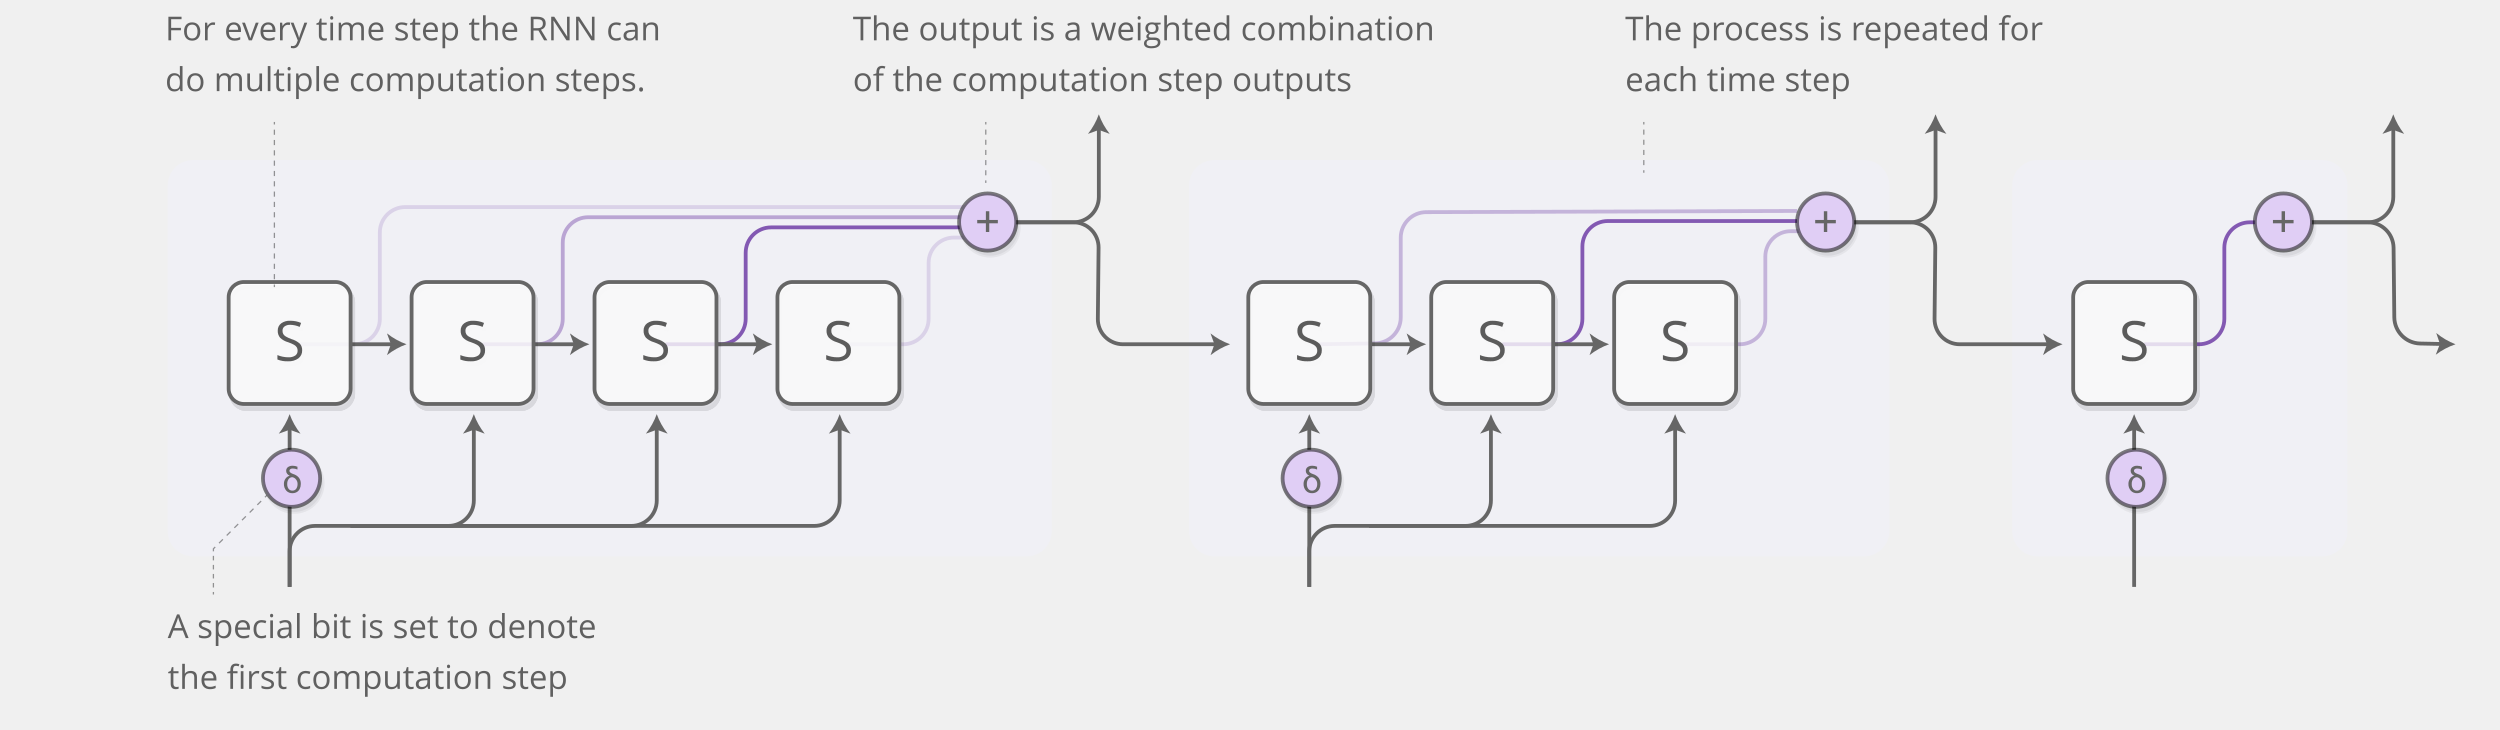
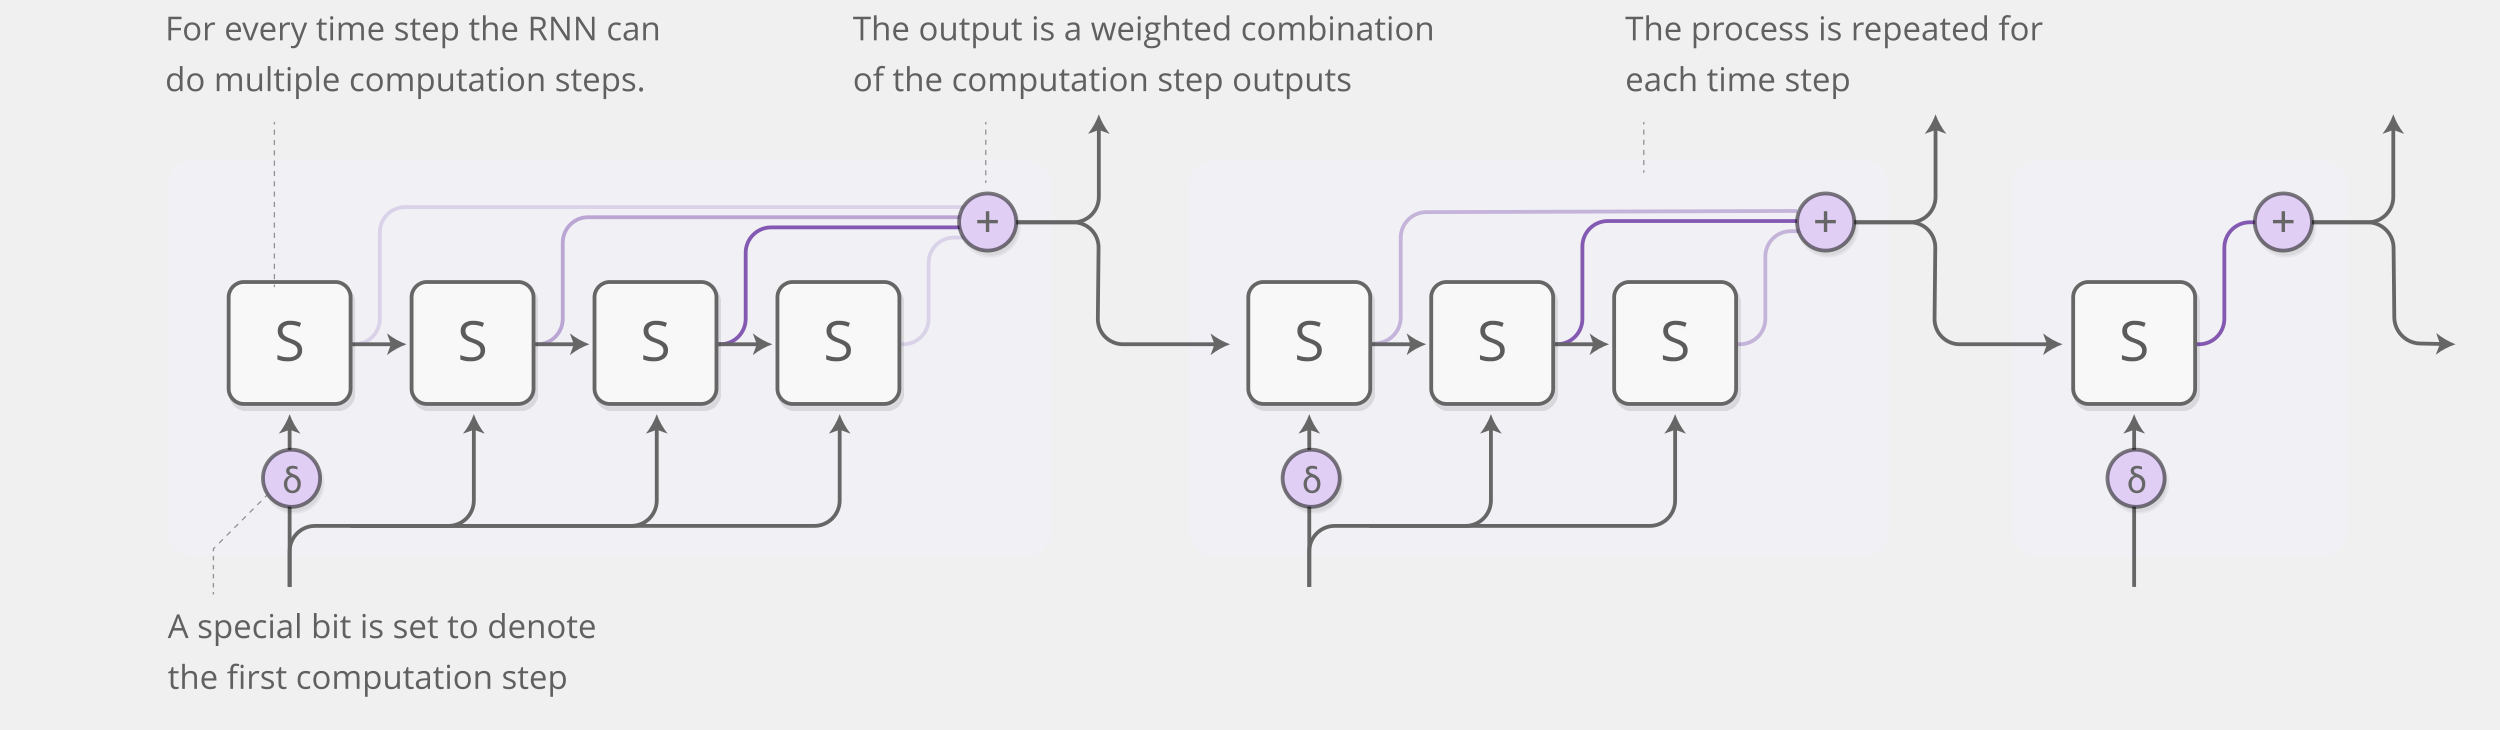
<svg xmlns="http://www.w3.org/2000/svg" xmlns:xlink="http://www.w3.org/1999/xlink" id="background" width="984" height="287" viewBox="0 0 984 287">
  <defs>
    <symbol id="rnn-bg" data-name="rnn-bg" viewBox="0 0 49.5 49.5">
      <rect x="0.75" y="0.75" width="48" height="48" rx="6" ry="6" fill="#fff" fill-opacity="0.8" stroke="#666" stroke-width="1.5" />
    </symbol>
    <symbol id="rnn-s" data-name="rnn-s" viewBox="0 0 49.5 49.5">
      <use id="rnn-bg-3" data-name="rnn-bg" width="49.5" height="49.5" xlink:href="#rnn-bg" />
      <path d="M29.68,27.61a3.81,3.81,0,0,1-1.49,3.2,6.46,6.46,0,0,1-4,1.15,10.1,10.1,0,0,1-4.25-.71V29.51a11.16,11.16,0,0,0,2.08.64,10.92,10.92,0,0,0,2.23.23,4.49,4.49,0,0,0,2.72-.69,2.25,2.25,0,0,0,.92-1.91,2.45,2.45,0,0,0-.32-1.32,3,3,0,0,0-1.08-1,15.14,15.14,0,0,0-2.31-1A7.38,7.38,0,0,1,21,22.68a4.06,4.06,0,0,1-.93-2.77A3.45,3.45,0,0,1,21.45,17,5.61,5.61,0,0,1,25,16a10.54,10.54,0,0,1,4.26.85l-0.56,1.57A9.63,9.63,0,0,0,25,17.6a3.62,3.62,0,0,0-2.24.62,2,2,0,0,0-.81,1.71,2.62,2.62,0,0,0,.3,1.32,2.8,2.8,0,0,0,1,.95,12.47,12.47,0,0,0,2.16,1A8.56,8.56,0,0,1,28.76,25,3.68,3.68,0,0,1,29.68,27.61Z" fill="#5b5b5b" />
    </symbol>
    <symbol id="op-bg" data-name="op-bg" viewBox="0 0 24 24">
      <circle cx="12" cy="12" r="11.25" fill="#e0cef5" stroke="#000" stroke-miterlimit="10" stroke-opacity="0.5" stroke-width="1.5" />
    </symbol>
    <symbol id="op-sum_2" data-name="op-sum 2" viewBox="0 0 24 24">
      <use width="24" height="24" xlink:href="#op-bg" />
      <path d="M9.88,9.08a1.77,1.77,0,0,1,.69-1.47,3,3,0,0,1,1.89-.54,4.84,4.84,0,0,1,1.87.38v1.1a5.22,5.22,0,0,0-1.88-.4,1.57,1.57,0,0,0-.93.25,0.78,0.78,0,0,0-.35.67q0,0.74,1.51,1.26a4.6,4.6,0,0,1,2.22,1.44A3.75,3.75,0,0,1,15.64,14v0.27a4.23,4.23,0,0,1-.4,1.87,3,3,0,0,1-1.15,1.28,3.29,3.29,0,0,1-1.74.45,3.08,3.08,0,0,1-2.42-1A3.86,3.86,0,0,1,9,14.22V14.13a3.42,3.42,0,0,1,.64-2A2.76,2.76,0,0,1,11.29,11v0a2.36,2.36,0,0,1-1-.75A1.76,1.76,0,0,1,9.88,9.08Zm0.42,5.2a3,3,0,0,0,.55,1.89,1.8,1.8,0,0,0,1.49.69,1.79,1.79,0,0,0,1.48-.69,3.23,3.23,0,0,0,.55-2,2.67,2.67,0,0,0-.58-1.67,2.35,2.35,0,0,0-1.43-.92,1.81,1.81,0,0,0-1.49.7A3.19,3.19,0,0,0,10.3,14.28Z" fill="#666" />
    </symbol>
    <symbol id="op-sum" data-name="op-sum" viewBox="0 0 24 24">
      <use id="op-bg-5" data-name="op-bg" width="24" height="24" xlink:href="#op-bg" />
      <path d="M7.88,12.5V11.18h3.41V7.75h1.34v3.43H16V12.5H12.62v3.42H11.29V12.5H7.88Z" fill="#666" />
    </symbol>
  </defs>
  <rect x="792" y="63" width="132" height="156" rx="10" ry="10" fill="#f0f0f5" />
-   <path d="M898,87.5H885.5a10,10,0,0,0-10,10v28a10,10,0,0,1-10,10H844" fill="none" stroke="#8359b2" stroke-miterlimit="10" stroke-width="1.5" />
+   <path d="M898,87.5H885.5a10,10,0,0,0-10,10v28a10,10,0,0,1-10,10h-1.83" fill="none" stroke="#8359b2" stroke-miterlimit="10" stroke-width="1.5" />
  <g>
    <line x1="840" y1="231" x2="840" y2="168.43" fill="none" stroke="#666" stroke-miterlimit="10" stroke-width="1.5" />
    <path d="M840,163a27.2,27.2,0,0,0,4.28,7.69L840,169.14l-4.28,1.55A27.18,27.18,0,0,0,840,163Z" fill="#666" />
  </g>
  <g>
    <path d="M900,87.5h32a10.16,10.16,0,0,1,10.11,10l0.29,27.5a10.42,10.42,0,0,0,10.1,10.21l8.57,0.18" fill="none" stroke="#666" stroke-miterlimit="10" stroke-width="1.5" />
    <path d="M966.5,135.5a27.2,27.2,0,0,0-7.78,4.12l1.64-4.25-1.46-4.31A27.18,27.18,0,0,0,966.5,135.5Z" fill="#666" />
  </g>
  <g>
    <path d="M900,87.5h32a10,10,0,0,0,10-10V50.43" fill="none" stroke="#666" stroke-miterlimit="10" stroke-width="1.5" />
    <path d="M942,45a27.2,27.2,0,0,0,4.28,7.69L942,51.14l-4.28,1.55A27.18,27.18,0,0,0,942,45Z" fill="#666" />
  </g>
  <g id="_Group_" data-name="&lt;Group&gt;">
    <g opacity="0.1">
      <rect x="817" y="113" width="48" height="48" rx="6" ry="6" opacity="0.8" />
      <rect x="817" y="113" width="48" height="48" rx="6" ry="6" fill="none" stroke="#000" stroke-width="1.5" />
      <rect x="817" y="113" width="48" height="48" rx="6" ry="6" fill="none" stroke="#000" stroke-width="1.5" />
      <rect x="817" y="113" width="48" height="48" rx="6" ry="6" fill="none" stroke="#000" stroke-width="1.5" />
      <path d="M845.93,139.86a3.81,3.81,0,0,1-1.49,3.2,6.46,6.46,0,0,1-4,1.15,10.1,10.1,0,0,1-4.25-.71v-1.74a11.16,11.16,0,0,0,2.08.64,10.92,10.92,0,0,0,2.23.23,4.49,4.49,0,0,0,2.72-.69,2.25,2.25,0,0,0,.92-1.91,2.45,2.45,0,0,0-.32-1.32,3,3,0,0,0-1.08-1,15.14,15.14,0,0,0-2.31-1,7.38,7.38,0,0,1-3.1-1.84,4.06,4.06,0,0,1-.93-2.77,3.45,3.45,0,0,1,1.35-2.86,5.61,5.61,0,0,1,3.57-1.06,10.54,10.54,0,0,1,4.26.85L845,130.66a9.63,9.63,0,0,0-3.74-.81,3.62,3.62,0,0,0-2.24.62,2,2,0,0,0-.81,1.71,2.62,2.62,0,0,0,.3,1.32,2.8,2.8,0,0,0,1,.95,12.47,12.47,0,0,0,2.16,1,8.56,8.56,0,0,1,3.37,1.87A3.68,3.68,0,0,1,845.93,139.86Z" />
    </g>
    <use width="49.5" height="49.5" transform="translate(815.25 110.25)" xlink:href="#rnn-s" />
  </g>
  <g>
    <g opacity="0.1">
      <circle cx="841.75" cy="190.25" r="11.25" />
      <circle cx="841.75" cy="190.25" r="11.25" fill="none" stroke="#000" stroke-miterlimit="10" stroke-width="1.5" opacity="0.5" />
      <path d="M839.63,187.33a1.77,1.77,0,0,1,.69-1.47,3,3,0,0,1,1.89-.54,4.84,4.84,0,0,1,1.87.38v1.1a5.22,5.22,0,0,0-1.88-.4,1.57,1.57,0,0,0-.93.25,0.78,0.78,0,0,0-.35.67q0,0.74,1.51,1.26a4.6,4.6,0,0,1,2.22,1.44,3.75,3.75,0,0,1,.74,2.26v0.27a4.23,4.23,0,0,1-.4,1.87,3,3,0,0,1-1.15,1.28,3.29,3.29,0,0,1-1.74.45,3.08,3.08,0,0,1-2.42-1,3.86,3.86,0,0,1-.9-2.66v-0.09a3.42,3.42,0,0,1,.64-2,2.76,2.76,0,0,1,1.63-1.14v0a2.36,2.36,0,0,1-1-.75A1.76,1.76,0,0,1,839.63,187.33Zm0.42,5.2a3,3,0,0,0,.55,1.89,1.94,1.94,0,0,0,3,0,3.23,3.23,0,0,0,.55-2,2.67,2.67,0,0,0-.58-1.67,2.35,2.35,0,0,0-1.43-.92,1.81,1.81,0,0,0-1.49.7A3.19,3.19,0,0,0,840.05,192.53Z" />
    </g>
    <use width="24" height="24" transform="translate(828.75 176.25)" xlink:href="#op-sum_2" />
  </g>
  <g id="_Group_2" data-name="&lt;Group&gt;">
    <g opacity="0.1">
      <circle cx="899.75" cy="89.39" r="11.25" />
      <circle cx="899.75" cy="89.39" r="11.25" fill="none" stroke="#000" stroke-miterlimit="10" stroke-width="1.5" opacity="0.5" />
      <path d="M895.63,89.88V88.57H899V85.14h1.34v3.43h3.41v1.31h-3.41V93.3H899V89.88h-3.41Z" />
    </g>
    <use width="24" height="24" transform="translate(886.75 75.39)" xlink:href="#op-sum" />
  </g>
  <g opacity="0.6">
    <text transform="translate(65 15.88)" font-size="13" font-family="Open Sans">For every time step the RNN can <tspan x="0" y="20">do multiple computation steps.</tspan>
    </text>
  </g>
  <g opacity="0.6">
    <text transform="translate(335.67 15.88)" font-size="13" font-family="Open Sans">The output is a weighted combination <tspan x="0" y="20">of the computation step outputs</tspan>
    </text>
  </g>
  <g opacity="0.6">
    <text transform="translate(639.67 15.88)" font-size="13" font-family="Open Sans">The process is repeated for <tspan x="0" y="20">each time step</tspan>
    </text>
  </g>
  <g id="_Group_3" data-name="&lt;Group&gt;">
    <rect x="468" y="63" width="275.67" height="156" rx="10" ry="10" fill="#f0f0f5" />
  </g>
-   <path d="M707.33,87h-74.5a10,10,0,0,0-10,10v28.5a10,10,0,0,1-10,10h-21.5" fill="none" stroke="#8359b2" stroke-miterlimit="10" stroke-width="1.5" />
-   <g opacity="0.4">
-     <path d="M719.33,91h-14.5a10,10,0,0,0-10,10v24.5a10,10,0,0,1-10,10h-21.5" fill="none" stroke="#8359b2" stroke-miterlimit="10" stroke-width="1.5" />
-   </g>
-   <g opacity="0.4">
-     <path d="M519.33,135.5l22-.34a10.22,10.22,0,0,0,10-10.16V93.5a10.07,10.07,0,0,1,10-10l146-.47" fill="none" stroke="#8359b2" stroke-miterlimit="10" stroke-width="1.5" />
+   <path d="M707.33,87h-74.5a10,10,0,0,0-10,10v28.5a10,10,0,0,1-10,10h-1.17" fill="none" stroke="#8359b2" stroke-miterlimit="10" stroke-width="1.5" />
+   <g opacity="0.4">
+     <path d="M719.33,91h-14.5a10,10,0,0,0-10,10v24.5a10,10,0,0,1-10,10h-1.5" fill="none" stroke="#8359b2" stroke-miterlimit="10" stroke-width="1.5" />
+   </g>
+   <g opacity="0.4">
+     <path d="M539.33,135.5l2-.34a10.22,10.22,0,0,0,10-10.16V93.5a10.07,10.07,0,0,1,10-10l146-.47" fill="none" stroke="#8359b2" stroke-miterlimit="10" stroke-width="1.5" />
  </g>
  <g>
    <line x1="515.33" y1="231" x2="515.33" y2="168.43" fill="none" stroke="#666" stroke-miterlimit="10" stroke-width="1.5" />
    <path d="M515.33,163a27.2,27.2,0,0,0,4.28,7.69l-4.28-1.55-4.28,1.55A27.18,27.18,0,0,0,515.33,163Z" fill="#666" />
  </g>
  <g>
    <path d="M515.33,231V217a10,10,0,0,1,10-10h51.5a10,10,0,0,0,10-10V168.43" fill="none" stroke="#666" stroke-miterlimit="10" stroke-width="1.5" />
    <path d="M586.83,163a27.2,27.2,0,0,0,4.28,7.69l-4.28-1.55-4.28,1.55A27.18,27.18,0,0,0,586.83,163Z" fill="#666" />
  </g>
  <g>
    <path d="M538.83,207h110.5a10,10,0,0,0,10-10V168.43" fill="none" stroke="#666" stroke-miterlimit="10" stroke-width="1.5" />
    <path d="M659.33,163a27.2,27.2,0,0,0,4.28,7.69l-4.28-1.55-4.28,1.55A27.18,27.18,0,0,0,659.33,163Z" fill="#666" />
  </g>
  <g>
    <line x1="539.33" y1="135.5" x2="555.9" y2="135.5" fill="none" stroke="#666" stroke-miterlimit="10" stroke-width="1.5" />
    <path d="M561.33,135.5a27.2,27.2,0,0,0-7.69,4.28l1.55-4.28-1.55-4.28A27.17,27.17,0,0,0,561.33,135.5Z" fill="#666" />
  </g>
  <g>
    <line x1="611.33" y1="135.5" x2="627.9" y2="135.5" fill="none" stroke="#666" stroke-miterlimit="10" stroke-width="1.5" />
    <path d="M633.33,135.5a27.2,27.2,0,0,0-7.69,4.28l1.55-4.28-1.55-4.28A27.17,27.17,0,0,0,633.33,135.5Z" fill="#666" />
  </g>
  <g>
    <path d="M719.33,87.5h32.5a9.9,9.9,0,0,1,9.9,10l-0.29,28a9.9,9.9,0,0,0,9.9,10H806.4" fill="none" stroke="#666" stroke-miterlimit="10" stroke-width="1.5" />
    <path d="M811.83,135.5a27.2,27.2,0,0,0-7.69,4.28l1.55-4.28-1.55-4.28A27.17,27.17,0,0,0,811.83,135.5Z" fill="#666" />
  </g>
  <g>
    <path d="M719.33,87.5h32.5a10,10,0,0,0,10-10V50.43" fill="none" stroke="#666" stroke-miterlimit="10" stroke-width="1.5" />
    <path d="M761.83,45a27.2,27.2,0,0,0,4.28,7.69l-4.28-1.55-4.28,1.55A27.18,27.18,0,0,0,761.83,45Z" fill="#666" />
  </g>
  <g>
    <g opacity="0.1">
      <circle cx="517.08" cy="190.25" r="11.25" />
      <circle cx="517.08" cy="190.25" r="11.25" fill="none" stroke="#000" stroke-miterlimit="10" stroke-width="1.5" opacity="0.5" />
      <path d="M515,187.33a1.77,1.77,0,0,1,.69-1.47,3,3,0,0,1,1.89-.54,4.84,4.84,0,0,1,1.87.38v1.1a5.22,5.22,0,0,0-1.88-.4,1.57,1.57,0,0,0-.93.25,0.78,0.78,0,0,0-.35.67q0,0.74,1.51,1.26A4.6,4.6,0,0,1,520,190a3.75,3.75,0,0,1,.74,2.26v0.27a4.23,4.23,0,0,1-.4,1.87,3,3,0,0,1-1.15,1.28,3.29,3.29,0,0,1-1.74.45,3.08,3.08,0,0,1-2.42-1,3.86,3.86,0,0,1-.9-2.66v-0.09a3.42,3.42,0,0,1,.64-2,2.76,2.76,0,0,1,1.63-1.14v0a2.36,2.36,0,0,1-1-.75A1.76,1.76,0,0,1,515,187.33Zm0.42,5.2a3,3,0,0,0,.55,1.89,1.94,1.94,0,0,0,3,0,3.23,3.23,0,0,0,.55-2,2.67,2.67,0,0,0-.58-1.67,2.35,2.35,0,0,0-1.43-.92,1.81,1.81,0,0,0-1.49.7A3.19,3.19,0,0,0,515.39,192.53Z" />
    </g>
    <use width="24" height="24" transform="translate(504.08 176.25)" xlink:href="#op-sum_2" />
  </g>
  <g id="_Group_4" data-name="&lt;Group&gt;">
    <g opacity="0.1">
      <rect x="492.33" y="113" width="48" height="48" rx="6" ry="6" opacity="0.8" />
      <rect x="492.33" y="113" width="48" height="48" rx="6" ry="6" fill="none" stroke="#000" stroke-width="1.5" />
      <rect x="492.33" y="113" width="48" height="48" rx="6" ry="6" fill="none" stroke="#000" stroke-width="1.5" />
      <rect x="492.33" y="113" width="48" height="48" rx="6" ry="6" fill="none" stroke="#000" stroke-width="1.5" />
      <path d="M521.27,139.86a3.81,3.81,0,0,1-1.49,3.2,6.46,6.46,0,0,1-4,1.15,10.1,10.1,0,0,1-4.25-.71v-1.74a11.16,11.16,0,0,0,2.08.64,10.92,10.92,0,0,0,2.23.23,4.49,4.49,0,0,0,2.72-.69,2.25,2.25,0,0,0,.92-1.91,2.45,2.45,0,0,0-.32-1.32,3,3,0,0,0-1.08-1,15.14,15.14,0,0,0-2.31-1,7.38,7.38,0,0,1-3.1-1.84,4.06,4.06,0,0,1-.93-2.77A3.45,3.45,0,0,1,513,129.3a5.61,5.61,0,0,1,3.57-1.06,10.54,10.54,0,0,1,4.26.85l-0.56,1.57a9.63,9.63,0,0,0-3.74-.81,3.62,3.62,0,0,0-2.24.62,2,2,0,0,0-.81,1.71,2.62,2.62,0,0,0,.3,1.32,2.8,2.8,0,0,0,1,.95,12.47,12.47,0,0,0,2.16,1,8.56,8.56,0,0,1,3.37,1.87A3.68,3.68,0,0,1,521.27,139.86Z" />
    </g>
    <use width="49.5" height="49.5" transform="translate(490.58 110.25)" xlink:href="#rnn-s" />
  </g>
  <g id="_Group_5" data-name="&lt;Group&gt;">
    <g opacity="0.1">
      <rect x="564.33" y="113" width="48" height="48" rx="6" ry="6" opacity="0.8" />
      <rect x="564.33" y="113" width="48" height="48" rx="6" ry="6" fill="none" stroke="#000" stroke-width="1.5" />
      <rect x="564.33" y="113" width="48" height="48" rx="6" ry="6" fill="none" stroke="#000" stroke-width="1.5" />
      <rect x="564.33" y="113" width="48" height="48" rx="6" ry="6" fill="none" stroke="#000" stroke-width="1.5" />
      <path d="M593.27,139.86a3.81,3.81,0,0,1-1.49,3.2,6.46,6.46,0,0,1-4,1.15,10.1,10.1,0,0,1-4.25-.71v-1.74a11.16,11.16,0,0,0,2.08.64,10.92,10.92,0,0,0,2.23.23,4.49,4.49,0,0,0,2.72-.69,2.25,2.25,0,0,0,.92-1.91,2.45,2.45,0,0,0-.32-1.32,3,3,0,0,0-1.08-1,15.14,15.14,0,0,0-2.31-1,7.38,7.38,0,0,1-3.1-1.84,4.06,4.06,0,0,1-.93-2.77A3.45,3.45,0,0,1,585,129.3a5.61,5.61,0,0,1,3.57-1.06,10.54,10.54,0,0,1,4.26.85l-0.56,1.57a9.63,9.63,0,0,0-3.74-.81,3.62,3.62,0,0,0-2.24.62,2,2,0,0,0-.81,1.71,2.62,2.62,0,0,0,.3,1.32,2.8,2.8,0,0,0,1,.95,12.47,12.47,0,0,0,2.16,1,8.56,8.56,0,0,1,3.37,1.87A3.68,3.68,0,0,1,593.27,139.86Z" />
    </g>
    <use width="49.5" height="49.5" transform="translate(562.58 110.25)" xlink:href="#rnn-s" />
  </g>
  <g id="_Group_6" data-name="&lt;Group&gt;">
    <g opacity="0.1">
      <rect x="636.33" y="113" width="48" height="48" rx="6" ry="6" opacity="0.8" />
      <rect x="636.33" y="113" width="48" height="48" rx="6" ry="6" fill="none" stroke="#000" stroke-width="1.5" />
      <rect x="636.33" y="113" width="48" height="48" rx="6" ry="6" fill="none" stroke="#000" stroke-width="1.5" />
      <rect x="636.33" y="113" width="48" height="48" rx="6" ry="6" fill="none" stroke="#000" stroke-width="1.5" />
      <path d="M665.27,139.86a3.81,3.81,0,0,1-1.49,3.2,6.46,6.46,0,0,1-4,1.15,10.1,10.1,0,0,1-4.25-.71v-1.74a11.16,11.16,0,0,0,2.08.64,10.92,10.92,0,0,0,2.23.23,4.49,4.49,0,0,0,2.72-.69,2.25,2.25,0,0,0,.92-1.91,2.45,2.45,0,0,0-.32-1.32,3,3,0,0,0-1.08-1,15.14,15.14,0,0,0-2.31-1,7.38,7.38,0,0,1-3.1-1.84,4.06,4.06,0,0,1-.93-2.77A3.45,3.45,0,0,1,657,129.3a5.61,5.61,0,0,1,3.57-1.06,10.54,10.54,0,0,1,4.26.85l-0.56,1.57a9.63,9.63,0,0,0-3.74-.81,3.62,3.62,0,0,0-2.24.62,2,2,0,0,0-.81,1.71,2.62,2.62,0,0,0,.3,1.32,2.8,2.8,0,0,0,1,.95,12.47,12.47,0,0,0,2.16,1,8.56,8.56,0,0,1,3.37,1.87A3.68,3.68,0,0,1,665.27,139.86Z" />
    </g>
    <use width="49.5" height="49.5" transform="translate(634.58 110.25)" xlink:href="#rnn-s" />
  </g>
  <g id="_Group_7" data-name="&lt;Group&gt;">
    <g opacity="0.1">
      <circle cx="719.58" cy="89.39" r="11.25" />
      <circle cx="719.58" cy="89.39" r="11.25" fill="none" stroke="#000" stroke-miterlimit="10" stroke-width="1.5" opacity="0.5" />
      <path d="M715.46,89.88V88.57h3.41V85.14h1.34v3.43h3.41v1.31h-3.41V93.3h-1.34V89.88h-3.41Z" />
    </g>
    <use width="24" height="24" transform="translate(706.58 75.39)" xlink:href="#op-sum" />
  </g>
  <g id="_Group_8" data-name="&lt;Group&gt;">
    <rect x="66" y="63" width="348" height="156" rx="10" ry="10" fill="#f0f0f5" />
  </g>
  <g opacity="0.2">
-     <path d="M118,135.5h21.5a10,10,0,0,0,10-10v-34a10,10,0,0,1,10-10H389" fill="none" stroke="#8359b2" stroke-miterlimit="10" stroke-width="1.5" />
+     <path d="M137.67,135.5h1.83a10,10,0,0,0,10-10v-34a10,10,0,0,1,10-10H389" fill="none" stroke="#8359b2" stroke-miterlimit="10" stroke-width="1.5" />
  </g>
  <g opacity="0.5">
-     <path d="M190,135.5h21.5a10,10,0,0,0,10-10v-30a10,10,0,0,1,10-10H389" fill="none" stroke="#8359b2" stroke-miterlimit="10" stroke-width="1.5" />
-   </g>
-   <path d="M389,89.5H303.5a10,10,0,0,0-10,10v26a10,10,0,0,1-10,10H262" fill="none" stroke="#8359b2" stroke-miterlimit="10" stroke-width="1.5" />
+     <path d="M210,135.5h1.5a10,10,0,0,0,10-10v-30a10,10,0,0,1,10-10H389" fill="none" stroke="#8359b2" stroke-miterlimit="10" stroke-width="1.5" />
+   </g>
+   <path d="M389,89.5H303.5a10,10,0,0,0-10,10v26a10,10,0,0,1-10,10h-1.17" fill="none" stroke="#8359b2" stroke-miterlimit="10" stroke-width="1.5" />
  <g opacity="0.2">
-     <path d="M389,93.5H375.5a10,10,0,0,0-10,10v22a10,10,0,0,1-10,10H334" fill="none" stroke="#8359b2" stroke-miterlimit="10" stroke-width="1.5" />
+     <path d="M389,93.5H375.5a10,10,0,0,0-10,10v22a10,10,0,0,1-10,10h-1.17" fill="none" stroke="#8359b2" stroke-miterlimit="10" stroke-width="1.5" />
  </g>
  <g>
    <line x1="114" y1="231" x2="114" y2="168.43" fill="none" stroke="#666" stroke-miterlimit="10" stroke-width="1.5" />
    <path d="M114,163a27.2,27.2,0,0,0,4.28,7.69L114,169.14l-4.28,1.55A27.18,27.18,0,0,0,114,163Z" fill="#666" />
  </g>
  <g>
    <path d="M138,207H248.5a10,10,0,0,0,10-10V168.43" fill="none" stroke="#666" stroke-miterlimit="10" stroke-width="1.5" />
    <path d="M258.5,163a27.2,27.2,0,0,0,4.28,7.69l-4.28-1.55-4.28,1.55A27.18,27.18,0,0,0,258.5,163Z" fill="#666" />
  </g>
  <g>
    <path d="M114,231V217a10,10,0,0,1,10-10H320.5a10,10,0,0,0,10-10V168.43" fill="none" stroke="#666" stroke-miterlimit="10" stroke-width="1.5" />
    <path d="M330.5,163a27.2,27.2,0,0,0,4.28,7.69l-4.28-1.55-4.28,1.55A27.18,27.18,0,0,0,330.5,163Z" fill="#666" />
  </g>
  <g>
    <line x1="138" y1="135.5" x2="154.57" y2="135.5" fill="none" stroke="#666" stroke-miterlimit="10" stroke-width="1.5" />
    <path d="M160,135.5a27.2,27.2,0,0,0-7.69,4.28l1.55-4.28-1.55-4.28A27.18,27.18,0,0,0,160,135.5Z" fill="#666" />
  </g>
  <g>
    <line x1="210" y1="135.5" x2="226.57" y2="135.5" fill="none" stroke="#666" stroke-miterlimit="10" stroke-width="1.5" />
    <path d="M232,135.5a27.2,27.2,0,0,0-7.69,4.28l1.55-4.28-1.55-4.28A27.18,27.18,0,0,0,232,135.5Z" fill="#666" />
  </g>
  <g>
    <line x1="282" y1="135.5" x2="298.57" y2="135.5" fill="none" stroke="#666" stroke-miterlimit="10" stroke-width="1.5" />
    <path d="M304,135.5a27.2,27.2,0,0,0-7.69,4.28l1.55-4.28-1.55-4.28A27.18,27.18,0,0,0,304,135.5Z" fill="#666" />
  </g>
  <g>
    <path d="M390,87.5h32.5a9.9,9.9,0,0,1,9.9,10l-0.29,28a9.9,9.9,0,0,0,9.9,10h36.74" fill="none" stroke="#666" stroke-miterlimit="10" stroke-width="1.5" />
    <path d="M484.17,135.5a27.2,27.2,0,0,0-7.69,4.28L478,135.5l-1.55-4.28A27.18,27.18,0,0,0,484.17,135.5Z" fill="#666" />
  </g>
  <g>
    <path d="M387,87.5h35.5a10,10,0,0,0,10-10V50.43" fill="none" stroke="#666" stroke-miterlimit="10" stroke-width="1.5" />
    <path d="M432.5,45a27.2,27.2,0,0,0,4.28,7.69l-4.28-1.55-4.28,1.55A27.18,27.18,0,0,0,432.5,45Z" fill="#666" />
  </g>
  <g>
    <path d="M138,207h38.5a10,10,0,0,0,10-10V168.43" fill="none" stroke="#666" stroke-miterlimit="10" stroke-width="1.5" />
    <path d="M186.5,163a27.2,27.2,0,0,0,4.28,7.69l-4.28-1.55-4.28,1.55A27.18,27.18,0,0,0,186.5,163Z" fill="#666" />
  </g>
  <g id="_Group_9" data-name="&lt;Group&gt;">
    <g opacity="0.1">
      <rect x="91" y="113" width="48" height="48" rx="6" ry="6" opacity="0.8" />
      <rect x="91" y="113" width="48" height="48" rx="6" ry="6" fill="none" stroke="#000" stroke-width="1.5" />
      <rect x="91" y="113" width="48" height="48" rx="6" ry="6" fill="none" stroke="#000" stroke-width="1.5" />
      <rect x="91" y="113" width="48" height="48" rx="6" ry="6" fill="none" stroke="#000" stroke-width="1.5" />
      <path d="M119.93,139.86a3.81,3.81,0,0,1-1.49,3.2,6.46,6.46,0,0,1-4,1.15,10.1,10.1,0,0,1-4.25-.71v-1.74a11.16,11.16,0,0,0,2.08.64,10.92,10.92,0,0,0,2.23.23,4.49,4.49,0,0,0,2.72-.69,2.25,2.25,0,0,0,.92-1.91,2.45,2.45,0,0,0-.32-1.32,3,3,0,0,0-1.08-1,15.14,15.14,0,0,0-2.31-1,7.38,7.38,0,0,1-3.1-1.84,4.06,4.06,0,0,1-.93-2.77,3.45,3.45,0,0,1,1.35-2.86,5.61,5.61,0,0,1,3.57-1.06,10.54,10.54,0,0,1,4.26.85L119,130.66a9.63,9.63,0,0,0-3.74-.81,3.62,3.62,0,0,0-2.24.62,2,2,0,0,0-.81,1.71,2.62,2.62,0,0,0,.3,1.32,2.8,2.8,0,0,0,1,.95,12.47,12.47,0,0,0,2.16,1,8.56,8.56,0,0,1,3.37,1.87A3.68,3.68,0,0,1,119.93,139.86Z" />
    </g>
    <use width="49.5" height="49.5" transform="translate(89.25 110.25)" xlink:href="#rnn-s" />
  </g>
  <g id="_Group_10" data-name="&lt;Group&gt;">
    <g opacity="0.1">
      <rect x="163" y="113" width="48" height="48" rx="6" ry="6" opacity="0.8" />
      <rect x="163" y="113" width="48" height="48" rx="6" ry="6" fill="none" stroke="#000" stroke-width="1.5" />
      <rect x="163" y="113" width="48" height="48" rx="6" ry="6" fill="none" stroke="#000" stroke-width="1.5" />
      <rect x="163" y="113" width="48" height="48" rx="6" ry="6" fill="none" stroke="#000" stroke-width="1.5" />
      <path d="M191.93,139.86a3.81,3.81,0,0,1-1.49,3.2,6.46,6.46,0,0,1-4,1.15,10.1,10.1,0,0,1-4.25-.71v-1.74a11.16,11.16,0,0,0,2.08.64,10.92,10.92,0,0,0,2.23.23,4.49,4.49,0,0,0,2.72-.69,2.25,2.25,0,0,0,.92-1.91,2.45,2.45,0,0,0-.32-1.32,3,3,0,0,0-1.08-1,15.14,15.14,0,0,0-2.31-1,7.38,7.38,0,0,1-3.1-1.84,4.06,4.06,0,0,1-.93-2.77,3.45,3.45,0,0,1,1.35-2.86,5.61,5.61,0,0,1,3.57-1.06,10.54,10.54,0,0,1,4.26.85L191,130.66a9.63,9.63,0,0,0-3.74-.81,3.62,3.62,0,0,0-2.24.62,2,2,0,0,0-.81,1.71,2.62,2.62,0,0,0,.3,1.32,2.8,2.8,0,0,0,1,.95,12.47,12.47,0,0,0,2.16,1,8.56,8.56,0,0,1,3.37,1.87A3.68,3.68,0,0,1,191.93,139.86Z" />
    </g>
    <use width="49.5" height="49.5" transform="translate(161.25 110.25)" xlink:href="#rnn-s" />
  </g>
  <g id="_Group_11" data-name="&lt;Group&gt;">
    <g opacity="0.1">
      <rect x="235" y="113" width="48" height="48" rx="6" ry="6" opacity="0.8" />
      <rect x="235" y="113" width="48" height="48" rx="6" ry="6" fill="none" stroke="#000" stroke-width="1.5" />
      <rect x="235" y="113" width="48" height="48" rx="6" ry="6" fill="none" stroke="#000" stroke-width="1.5" />
      <rect x="235" y="113" width="48" height="48" rx="6" ry="6" fill="none" stroke="#000" stroke-width="1.5" />
      <path d="M263.93,139.86a3.81,3.81,0,0,1-1.49,3.2,6.46,6.46,0,0,1-4,1.15,10.1,10.1,0,0,1-4.25-.71v-1.74a11.16,11.16,0,0,0,2.08.64,10.92,10.92,0,0,0,2.23.23,4.49,4.49,0,0,0,2.72-.69,2.25,2.25,0,0,0,.92-1.91,2.45,2.45,0,0,0-.32-1.32,3,3,0,0,0-1.08-1,15.14,15.14,0,0,0-2.31-1,7.38,7.38,0,0,1-3.1-1.84,4.06,4.06,0,0,1-.93-2.77,3.45,3.45,0,0,1,1.35-2.86,5.61,5.61,0,0,1,3.57-1.06,10.54,10.54,0,0,1,4.26.85L263,130.66a9.63,9.63,0,0,0-3.74-.81,3.62,3.62,0,0,0-2.24.62,2,2,0,0,0-.81,1.71,2.62,2.62,0,0,0,.3,1.32,2.8,2.8,0,0,0,1,.95,12.47,12.47,0,0,0,2.16,1,8.56,8.56,0,0,1,3.37,1.87A3.68,3.68,0,0,1,263.93,139.86Z" />
    </g>
    <use width="49.5" height="49.5" transform="translate(233.25 110.25)" xlink:href="#rnn-s" />
  </g>
  <g id="_Group_12" data-name="&lt;Group&gt;">
    <g opacity="0.1">
      <rect x="307" y="113" width="48" height="48" rx="6" ry="6" opacity="0.8" />
      <rect x="307" y="113" width="48" height="48" rx="6" ry="6" fill="none" stroke="#000" stroke-width="1.5" />
      <rect x="307" y="113" width="48" height="48" rx="6" ry="6" fill="none" stroke="#000" stroke-width="1.5" />
      <rect x="307" y="113" width="48" height="48" rx="6" ry="6" fill="none" stroke="#000" stroke-width="1.5" />
      <path d="M335.93,139.86a3.81,3.81,0,0,1-1.49,3.2,6.46,6.46,0,0,1-4,1.15,10.1,10.1,0,0,1-4.25-.71v-1.74a11.16,11.16,0,0,0,2.08.64,10.92,10.92,0,0,0,2.23.23,4.49,4.49,0,0,0,2.72-.69,2.25,2.25,0,0,0,.92-1.91,2.45,2.45,0,0,0-.32-1.32,3,3,0,0,0-1.08-1,15.14,15.14,0,0,0-2.31-1,7.38,7.38,0,0,1-3.1-1.84,4.06,4.06,0,0,1-.93-2.77,3.45,3.45,0,0,1,1.35-2.86,5.61,5.61,0,0,1,3.57-1.06,10.54,10.54,0,0,1,4.26.85L335,130.66a9.63,9.63,0,0,0-3.74-.81,3.62,3.62,0,0,0-2.24.62,2,2,0,0,0-.81,1.71,2.62,2.62,0,0,0,.3,1.32,2.8,2.8,0,0,0,1,.95,12.47,12.47,0,0,0,2.16,1,8.56,8.56,0,0,1,3.37,1.87A3.68,3.68,0,0,1,335.93,139.86Z" />
    </g>
    <use width="49.5" height="49.5" transform="translate(305.25 110.25)" xlink:href="#rnn-s" />
  </g>
  <g id="_Group_13" data-name="&lt;Group&gt;">
    <g opacity="0.1">
      <circle cx="115.75" cy="190.25" r="11.25" />
      <circle cx="115.75" cy="190.25" r="11.25" fill="none" stroke="#000" stroke-miterlimit="10" stroke-width="1.5" opacity="0.5" />
      <path d="M113.63,187.33a1.77,1.77,0,0,1,.69-1.47,3,3,0,0,1,1.89-.54,4.84,4.84,0,0,1,1.87.38v1.1a5.22,5.22,0,0,0-1.88-.4,1.57,1.57,0,0,0-.93.25,0.78,0.78,0,0,0-.35.67q0,0.74,1.51,1.26a4.6,4.6,0,0,1,2.22,1.44,3.75,3.75,0,0,1,.74,2.26v0.27a4.23,4.23,0,0,1-.4,1.87,3,3,0,0,1-1.15,1.28,3.29,3.29,0,0,1-1.74.45,3.08,3.08,0,0,1-2.42-1,3.86,3.86,0,0,1-.9-2.66v-0.09a3.42,3.42,0,0,1,.64-2,2.76,2.76,0,0,1,1.63-1.14v0a2.36,2.36,0,0,1-1-.75A1.76,1.76,0,0,1,113.63,187.33Zm0.42,5.2a3,3,0,0,0,.55,1.89,1.94,1.94,0,0,0,3,0,3.23,3.23,0,0,0,.55-2,2.67,2.67,0,0,0-.58-1.67,2.35,2.35,0,0,0-1.43-.92,1.81,1.81,0,0,0-1.49.7A3.19,3.19,0,0,0,114.05,192.53Z" />
    </g>
    <use width="24" height="24" transform="translate(102.75 176.25)" xlink:href="#op-sum_2" />
  </g>
  <g id="_Group_14" data-name="&lt;Group&gt;">
    <g opacity="0.1">
      <circle cx="389.75" cy="89.39" r="11.25" />
      <circle cx="389.75" cy="89.39" r="11.25" fill="none" stroke="#000" stroke-miterlimit="10" stroke-width="1.5" opacity="0.5" />
      <path d="M385.63,89.88V88.57H389V85.14h1.34v3.43h3.41v1.31h-3.41V93.3H389V89.88h-3.41Z" />
    </g>
    <use width="24" height="24" transform="translate(376.75 75.39)" xlink:href="#op-sum" />
  </g>
  <g opacity="0.6">
    <text transform="translate(66 251.14)" font-size="13" font-family="Open Sans">A special bit is set to denote <tspan x="0" y="20">the first computation step</tspan>
    </text>
  </g>
  <g opacity="0.4">
    <g>
      <line x1="108" y1="48" x2="108" y2="49" fill="none" stroke="#000" stroke-miterlimit="10" stroke-width="0.5" />
      <line x1="108" y1="51.03" x2="108" y2="110.98" fill="none" stroke="#000" stroke-miterlimit="10" stroke-width="0.5" stroke-dasharray="2.03 2.03" />
      <line x1="108" y1="112" x2="108" y2="113" fill="none" stroke="#000" stroke-miterlimit="10" stroke-width="0.5" />
    </g>
  </g>
  <g opacity="0.4">
    <g>
      <line x1="105" y1="195" x2="104.29" y2="195.71" fill="none" stroke="#000" stroke-miterlimit="10" stroke-width="0.5" />
      <line x1="102.79" y1="197.21" x2="85.46" y2="214.54" fill="none" stroke="#000" stroke-miterlimit="10" stroke-width="0.5" stroke-dasharray="2.13 2.13" />
      <polyline points="84.71 215.29 84 216 84 217" fill="none" stroke="#000" stroke-miterlimit="10" stroke-width="0.5" />
      <line x1="84" y1="218.78" x2="84" y2="232.11" fill="none" stroke="#000" stroke-miterlimit="10" stroke-width="0.5" stroke-dasharray="1.78 1.78" />
      <line x1="84" y1="233" x2="84" y2="234" fill="none" stroke="#000" stroke-miterlimit="10" stroke-width="0.5" />
    </g>
  </g>
  <g opacity="0.4">
    <g>
      <line x1="388" y1="48" x2="388" y2="49" fill="none" stroke="#000" stroke-miterlimit="10" stroke-width="0.5" />
      <line x1="388" y1="51" x2="388" y2="70" fill="none" stroke="#000" stroke-miterlimit="10" stroke-width="0.5" stroke-dasharray="2 2" />
      <line x1="388" y1="71" x2="388" y2="72" fill="none" stroke="#000" stroke-miterlimit="10" stroke-width="0.5" />
    </g>
  </g>
  <g opacity="0.4">
    <g>
      <line x1="647" y1="48" x2="647" y2="49" fill="none" stroke="#000" stroke-miterlimit="10" stroke-width="0.5" />
      <line x1="647" y1="51" x2="647" y2="66" fill="none" stroke="#000" stroke-miterlimit="10" stroke-width="0.5" stroke-dasharray="2 2" />
      <line x1="647" y1="67" x2="647" y2="68" fill="none" stroke="#000" stroke-miterlimit="10" stroke-width="0.5" />
    </g>
  </g>
</svg>
